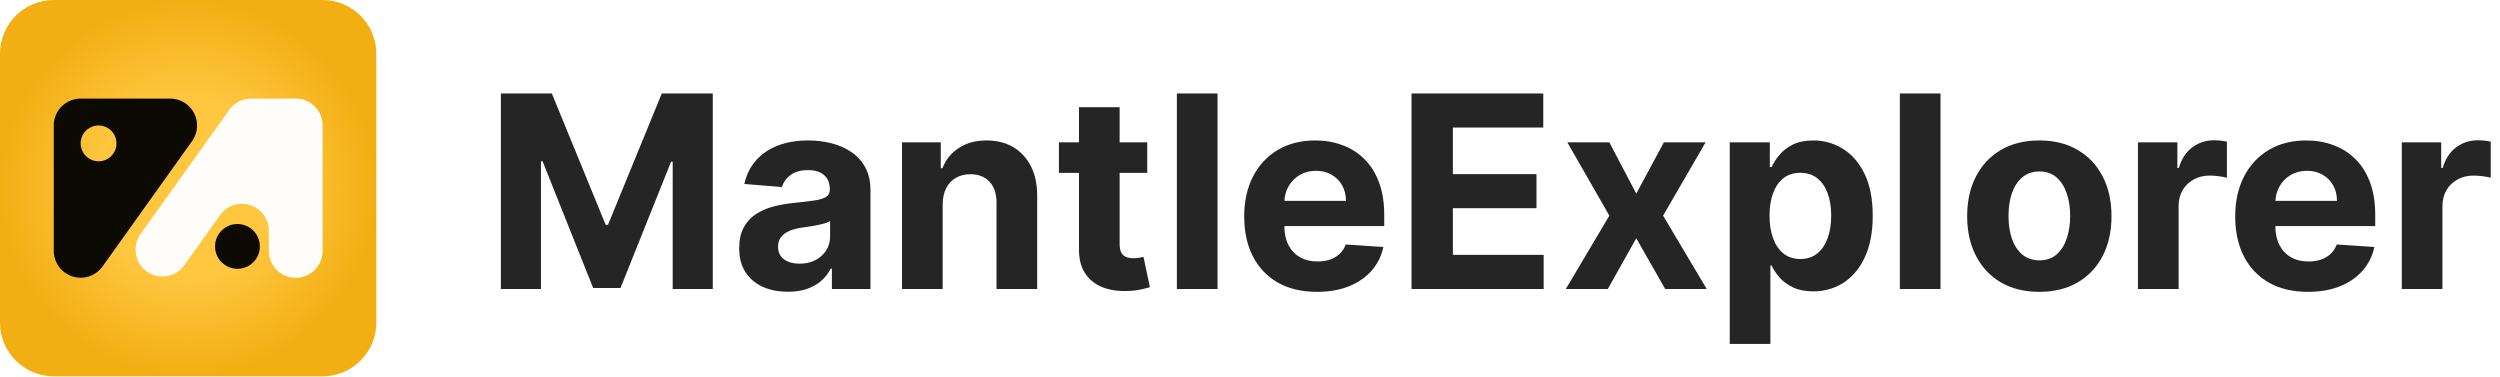
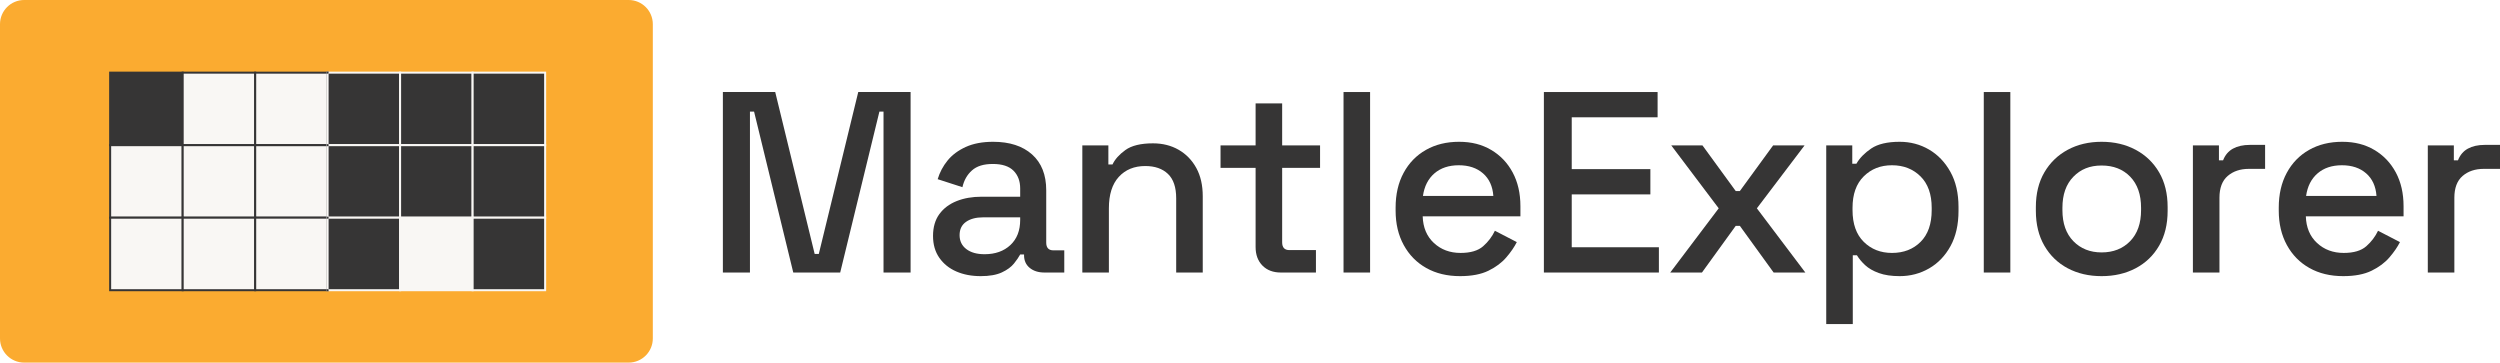
- <svg xmlns="http://www.w3.org/2000/svg" width="372" height="56" viewBox="0 0 372 56" fill="none">
-   <path d="M48 0H8C3.582 0 0 3.582 0 8V48C0 52.418 3.582 56 8 56H48C52.418 56 56 52.418 56 48V8C56 3.582 52.418 0 48 0Z" fill="url(#paint0_radial_6864_76848)" />
-   <path d="M25.333 14.667H12C10.939 14.667 9.922 15.088 9.172 15.839C8.421 16.589 8 17.606 8 18.667V37.334C8.002 38.18 8.272 39.005 8.771 39.688C9.271 40.371 9.975 40.878 10.781 41.136C11.588 41.394 12.455 41.39 13.259 41.123C14.062 40.857 14.761 40.342 15.253 39.654L28.587 20.987C29.012 20.389 29.265 19.686 29.318 18.953C29.37 18.221 29.221 17.489 28.885 16.836C28.549 16.184 28.04 15.636 27.413 15.253C26.787 14.871 26.067 14.668 25.333 14.667ZM14.667 24C14.139 24 13.624 23.844 13.185 23.551C12.747 23.258 12.405 22.841 12.203 22.354C12.001 21.867 11.948 21.331 12.051 20.813C12.154 20.296 12.408 19.821 12.781 19.448C13.154 19.075 13.629 18.821 14.146 18.718C14.664 18.615 15.2 18.668 15.687 18.87C16.174 19.072 16.591 19.414 16.884 19.852C17.177 20.291 17.333 20.806 17.333 21.334C17.333 22.041 17.052 22.719 16.552 23.219C16.052 23.719 15.374 24 14.667 24Z" fill="#0D0A03" />
-   <path d="M35.333 39.999C37.174 39.999 38.667 38.507 38.667 36.666C38.667 34.825 37.174 33.333 35.333 33.333C33.492 33.333 32 34.825 32 36.666C32 38.507 33.492 39.999 35.333 39.999Z" fill="#0D0A03" />
-   <path d="M48 18.667V37.334C48.002 38.332 47.63 39.294 46.958 40.033C46.286 40.771 45.362 41.231 44.368 41.323C43.374 41.415 42.382 41.132 41.586 40.529C40.79 39.927 40.248 39.048 40.067 38.067C40.024 37.825 40.002 37.58 40 37.334V34.294C39.993 33.449 39.719 32.629 39.217 31.95C38.715 31.271 38.011 30.768 37.206 30.513C36.401 30.259 35.536 30.266 34.735 30.533C33.934 30.8 33.238 31.314 32.747 32L30.667 34.92L27.32 39.614C26.682 40.425 25.754 40.959 24.732 41.102C23.709 41.246 22.671 40.988 21.834 40.384C20.997 39.779 20.426 38.874 20.241 37.859C20.055 36.843 20.27 35.795 20.84 34.934L34.173 16.267C34.542 15.776 35.019 15.376 35.566 15.098C36.114 14.821 36.719 14.673 37.333 14.667H44C45.061 14.667 46.078 15.088 46.828 15.839C47.578 16.589 48 17.606 48 18.667Z" fill="#FFFDFA" />
-   <path d="M74.528 13.909H82.114L90.125 33.455H90.466L98.477 13.909H106.062V43H100.097V24.065H99.855L92.327 42.858H88.264L80.736 23.994H80.494V43H74.528V13.909ZM117.238 43.412C115.846 43.412 114.605 43.17 113.516 42.688C112.427 42.195 111.566 41.471 110.931 40.514C110.306 39.548 109.994 38.346 109.994 36.906C109.994 35.694 110.216 34.676 110.661 33.852C111.106 33.028 111.712 32.365 112.479 31.864C113.246 31.362 114.118 30.983 115.093 30.727C116.078 30.472 117.11 30.292 118.19 30.188C119.459 30.055 120.481 29.932 121.258 29.818C122.034 29.695 122.598 29.515 122.948 29.278C123.299 29.042 123.474 28.691 123.474 28.227V28.142C123.474 27.242 123.19 26.546 122.621 26.054C122.063 25.562 121.267 25.315 120.235 25.315C119.146 25.315 118.28 25.557 117.636 26.04C116.992 26.513 116.566 27.11 116.357 27.829L110.761 27.375C111.045 26.049 111.603 24.903 112.437 23.938C113.27 22.962 114.345 22.214 115.661 21.693C116.987 21.163 118.521 20.898 120.263 20.898C121.476 20.898 122.636 21.04 123.744 21.324C124.861 21.608 125.851 22.048 126.712 22.645C127.584 23.241 128.27 24.009 128.772 24.946C129.274 25.874 129.525 26.987 129.525 28.284V43H123.786V39.974H123.616C123.265 40.656 122.797 41.258 122.21 41.778C121.622 42.29 120.917 42.692 120.093 42.986C119.269 43.27 118.317 43.412 117.238 43.412ZM118.971 39.236C119.861 39.236 120.647 39.061 121.329 38.71C122.011 38.35 122.546 37.867 122.934 37.261C123.322 36.655 123.516 35.969 123.516 35.202V32.886C123.327 33.01 123.067 33.123 122.735 33.227C122.413 33.322 122.049 33.412 121.641 33.497C121.234 33.573 120.827 33.644 120.42 33.71C120.013 33.767 119.643 33.819 119.312 33.867C118.602 33.971 117.981 34.136 117.451 34.364C116.921 34.591 116.509 34.899 116.215 35.287C115.922 35.666 115.775 36.139 115.775 36.707C115.775 37.531 116.073 38.161 116.67 38.597C117.276 39.023 118.043 39.236 118.971 39.236ZM140.271 30.386V43H134.219V21.182H139.987V25.031H140.242C140.725 23.762 141.535 22.759 142.671 22.02C143.808 21.272 145.185 20.898 146.805 20.898C148.32 20.898 149.641 21.229 150.768 21.892C151.895 22.555 152.771 23.502 153.396 24.733C154.021 25.954 154.333 27.413 154.333 29.108V43H148.282V30.188C148.291 28.852 147.951 27.811 147.259 27.062C146.568 26.305 145.616 25.926 144.404 25.926C143.59 25.926 142.87 26.101 142.245 26.452C141.629 26.802 141.147 27.313 140.796 27.986C140.455 28.649 140.28 29.449 140.271 30.386ZM170.707 21.182V25.727H157.568V21.182H170.707ZM160.551 15.954H166.602V36.295C166.602 36.854 166.688 37.29 166.858 37.602C167.028 37.905 167.265 38.118 167.568 38.242C167.881 38.365 168.241 38.426 168.648 38.426C168.932 38.426 169.216 38.403 169.5 38.355C169.784 38.298 170.002 38.256 170.153 38.227L171.105 42.73C170.802 42.825 170.376 42.934 169.827 43.057C169.277 43.189 168.61 43.27 167.824 43.298C166.366 43.355 165.087 43.161 163.989 42.716C162.9 42.271 162.052 41.58 161.446 40.642C160.84 39.705 160.542 38.521 160.551 37.091V15.954ZM181.169 13.909V43H175.118V13.909H181.169ZM195.96 43.426C193.715 43.426 191.783 42.972 190.164 42.062C188.554 41.144 187.314 39.847 186.442 38.17C185.571 36.485 185.136 34.492 185.136 32.19C185.136 29.946 185.571 27.976 186.442 26.281C187.314 24.586 188.54 23.265 190.121 22.318C191.712 21.371 193.578 20.898 195.718 20.898C197.157 20.898 198.497 21.13 199.738 21.594C200.988 22.048 202.077 22.735 203.005 23.653C203.942 24.572 204.672 25.727 205.192 27.119C205.713 28.502 205.974 30.121 205.974 31.977V33.639H187.55V29.889H200.278C200.278 29.018 200.088 28.246 199.71 27.574C199.331 26.901 198.805 26.376 198.133 25.997C197.47 25.609 196.698 25.415 195.817 25.415C194.899 25.415 194.085 25.628 193.374 26.054C192.674 26.471 192.124 27.034 191.727 27.744C191.329 28.445 191.125 29.226 191.116 30.088V33.653C191.116 34.733 191.315 35.666 191.712 36.452C192.12 37.238 192.692 37.844 193.431 38.27C194.17 38.696 195.046 38.909 196.059 38.909C196.731 38.909 197.347 38.814 197.906 38.625C198.464 38.436 198.942 38.151 199.34 37.773C199.738 37.394 200.041 36.93 200.249 36.381L205.846 36.75C205.562 38.095 204.979 39.269 204.099 40.273C203.228 41.267 202.101 42.044 200.718 42.602C199.345 43.151 197.759 43.426 195.96 43.426ZM210.036 43V13.909H229.638V18.98H216.187V25.912H228.63V30.983H216.187V37.929H229.695V43H210.036ZM239.472 21.182L243.477 28.81L247.582 21.182H253.79L247.469 32.091L253.96 43H247.781L243.477 35.457L239.244 43H232.994L239.472 32.091L233.222 21.182H239.472ZM257.384 51.182V21.182H263.349V24.847H263.619C263.884 24.259 264.268 23.663 264.77 23.057C265.281 22.441 265.944 21.93 266.759 21.523C267.582 21.106 268.605 20.898 269.827 20.898C271.418 20.898 272.885 21.314 274.23 22.148C275.575 22.972 276.65 24.217 277.455 25.884C278.259 27.541 278.662 29.619 278.662 32.119C278.662 34.553 278.269 36.608 277.483 38.284C276.706 39.951 275.646 41.215 274.301 42.077C272.966 42.929 271.47 43.355 269.812 43.355C268.638 43.355 267.639 43.161 266.815 42.773C266.001 42.385 265.333 41.897 264.812 41.31C264.292 40.713 263.894 40.112 263.619 39.506H263.435V51.182H257.384ZM263.307 32.091C263.307 33.388 263.487 34.52 263.847 35.486C264.206 36.452 264.727 37.205 265.409 37.744C266.091 38.275 266.92 38.54 267.895 38.54C268.88 38.54 269.713 38.27 270.395 37.73C271.077 37.181 271.593 36.423 271.943 35.457C272.303 34.482 272.483 33.36 272.483 32.091C272.483 30.831 272.308 29.724 271.957 28.767C271.607 27.811 271.091 27.062 270.409 26.523C269.727 25.983 268.889 25.713 267.895 25.713C266.91 25.713 266.077 25.974 265.395 26.494C264.723 27.015 264.206 27.754 263.847 28.71C263.487 29.667 263.307 30.794 263.307 32.091ZM288.747 13.909V43H282.696V13.909H288.747ZM303.452 43.426C301.246 43.426 299.338 42.957 297.728 42.02C296.128 41.073 294.892 39.757 294.021 38.071C293.149 36.376 292.714 34.411 292.714 32.176C292.714 29.922 293.149 27.953 294.021 26.267C294.892 24.572 296.128 23.256 297.728 22.318C299.338 21.371 301.246 20.898 303.452 20.898C305.659 20.898 307.562 21.371 309.163 22.318C310.772 23.256 312.013 24.572 312.884 26.267C313.755 27.953 314.191 29.922 314.191 32.176C314.191 34.411 313.755 36.376 312.884 38.071C312.013 39.757 310.772 41.073 309.163 42.02C307.562 42.957 305.659 43.426 303.452 43.426ZM303.481 38.739C304.485 38.739 305.323 38.455 305.995 37.886C306.667 37.309 307.174 36.523 307.515 35.528C307.865 34.534 308.04 33.403 308.04 32.133C308.04 30.865 307.865 29.733 307.515 28.739C307.174 27.744 306.667 26.958 305.995 26.381C305.323 25.803 304.485 25.514 303.481 25.514C302.468 25.514 301.615 25.803 300.924 26.381C300.242 26.958 299.726 27.744 299.376 28.739C299.035 29.733 298.864 30.865 298.864 32.133C298.864 33.403 299.035 34.534 299.376 35.528C299.726 36.523 300.242 37.309 300.924 37.886C301.615 38.455 302.468 38.739 303.481 38.739ZM318.126 43V21.182H323.992V24.989H324.219C324.617 23.634 325.285 22.612 326.222 21.921C327.16 21.22 328.239 20.869 329.461 20.869C329.764 20.869 330.091 20.888 330.441 20.926C330.791 20.964 331.099 21.016 331.364 21.082V26.452C331.08 26.366 330.687 26.291 330.185 26.224C329.683 26.158 329.224 26.125 328.808 26.125C327.917 26.125 327.122 26.319 326.421 26.707C325.73 27.086 325.181 27.616 324.773 28.298C324.376 28.98 324.177 29.766 324.177 30.656V43H318.126ZM343.42 43.426C341.176 43.426 339.244 42.972 337.625 42.062C336.015 41.144 334.775 39.847 333.903 38.17C333.032 36.485 332.597 34.492 332.597 32.19C332.597 29.946 333.032 27.976 333.903 26.281C334.775 24.586 336.001 23.265 337.582 22.318C339.173 21.371 341.039 20.898 343.179 20.898C344.618 20.898 345.958 21.13 347.199 21.594C348.449 22.048 349.538 22.735 350.466 23.653C351.403 24.572 352.133 25.727 352.653 27.119C353.174 28.502 353.435 30.121 353.435 31.977V33.639H335.011V29.889H347.739C347.739 29.018 347.549 28.246 347.17 27.574C346.792 26.901 346.266 26.376 345.594 25.997C344.931 25.609 344.159 25.415 343.278 25.415C342.36 25.415 341.545 25.628 340.835 26.054C340.134 26.471 339.585 27.034 339.188 27.744C338.79 28.445 338.586 29.226 338.577 30.088V33.653C338.577 34.733 338.776 35.666 339.173 36.452C339.58 37.238 340.153 37.844 340.892 38.27C341.631 38.696 342.507 38.909 343.52 38.909C344.192 38.909 344.808 38.814 345.366 38.625C345.925 38.436 346.403 38.151 346.801 37.773C347.199 37.394 347.502 36.93 347.71 36.381L353.307 36.75C353.023 38.095 352.44 39.269 351.56 40.273C350.688 41.267 349.562 42.044 348.179 42.602C346.806 43.151 345.22 43.426 343.42 43.426ZM357.384 43V21.182H363.25V24.989H363.477C363.875 23.634 364.543 22.612 365.48 21.921C366.418 21.22 367.497 20.869 368.719 20.869C369.022 20.869 369.348 20.888 369.699 20.926C370.049 20.964 370.357 21.016 370.622 21.082V26.452C370.338 26.366 369.945 26.291 369.443 26.224C368.941 26.158 368.482 26.125 368.065 26.125C367.175 26.125 366.38 26.319 365.679 26.707C364.988 27.086 364.438 27.616 364.031 28.298C363.634 28.98 363.435 29.766 363.435 30.656V43H357.384Z" fill="#252525" />
+ <svg xmlns="http://www.w3.org/2000/svg" id="Layer_2" viewBox="0 0 6205.01 900">
  <defs>
-     <radialGradient id="paint0_radial_6864_76848" cx="0" cy="0" r="1" gradientUnits="userSpaceOnUse" gradientTransform="translate(28 28) scale(28 28)">
-       <stop offset="0.474" stop-color="#FFC640" />
-       <stop offset="1" stop-color="#F2AF13" />
-     </radialGradient>
+     <style>.cls-1{fill:#f9f7f4;}.cls-2{fill:#363535;}.cls-3{fill:#fbab30;}</style>
  </defs>
+   <g id="Layer_1-2">
+     <rect class="cls-3" width="1620.3" height="900" rx="60" ry="60" />
+     <rect class="cls-2" x="273.4" y="180.3" width="180" height="180" />
+     <path class="cls-2" d="M455.9,362.8h-185v-185h185v185ZM275.9,357.8h175v-175h-175v175Z" />
+     <rect class="cls-1" x="453.4" y="180.3" width="180" height="180" />
+     <path class="cls-2" d="M635.9,362.8h-185v-185h185v185ZM455.9,357.8h175v-175h-175v175Z" />
+     <rect class="cls-1" x="633.4" y="180.3" width="180" height="180" />
+     <path class="cls-2" d="M815.9,362.8h-185v-185h185v185ZM635.9,357.8h175v-175h-175s0,175,0,175Z" />
+     <rect class="cls-1" x="273.4" y="360.3" width="180" height="180" />
+     <path class="cls-2" d="M455.9,542.8h-185v-185h185v185ZM275.9,537.8h175v-175h-175v175Z" />
+     <rect class="cls-1" x="453.4" y="360.3" width="180" height="180" />
+     <path class="cls-2" d="M635.9,542.8h-185v-185h185v185ZM455.9,537.8h175v-175h-175v175Z" />
+     <rect class="cls-1" x="633.4" y="360.3" width="180" height="180" />
+     <path class="cls-2" d="M815.9,542.8h-185v-185h185v185ZM635.9,537.8h175v-175h-175s0,175,0,175Z" />
+     <rect class="cls-1" x="273.4" y="540.3" width="180" height="180" />
+     <path class="cls-2" d="M455.9,722.8h-185v-185h185v185ZM275.9,717.8h175v-175h-175v175Z" />
+     <rect class="cls-1" x="453.4" y="540.3" width="180" height="180" />
+     <path class="cls-2" d="M635.9,722.8h-185v-185h185v185ZM455.9,717.8h175v-175h-175v175Z" />
+     <rect class="cls-1" x="633.4" y="540.3" width="180" height="180" />
+     <path class="cls-2" d="M815.9,722.8h-185v-185h185v185ZM635.9,717.8h175v-175h-175s0,175,0,175Z" />
+     <rect class="cls-2" x="813.05" y="180.3" width="180" height="180" />
+     <path class="cls-1" d="M995.55,362.8h-185v-185h185v185ZM815.55,357.8h175v-175h-175v175Z" />
+     <rect class="cls-2" x="993.05" y="180.3" width="180" height="180" />
+     <path class="cls-1" d="M1175.55,362.8h-185v-185h185v185ZM995.55,357.8h175v-175h-175v175Z" />
+     <rect class="cls-2" x="1173.05" y="180.3" width="180" height="180" />
+     <path class="cls-1" d="M1355.55,362.8h-185v-185h185v185ZM1175.55,357.8h175v-175h-175v175h0Z" />
+     <rect class="cls-2" x="813.05" y="360.3" width="180" height="180" />
+     <path class="cls-1" d="M995.55,542.8h-185v-185h185v185ZM815.55,537.8h175v-175h-175v175Z" />
+     <rect class="cls-2" x="993.05" y="360.3" width="180" height="180" />
+     <path class="cls-1" d="M1175.55,542.8h-185v-185h185v185ZM995.55,537.8h175v-175h-175v175Z" />
+     <rect class="cls-2" x="1173.05" y="360.3" width="180" height="180" />
+     <path class="cls-1" d="M1355.55,542.8h-185v-185h185v185ZM1175.55,537.8h175v-175h-175v175h0Z" />
+     <rect class="cls-2" x="813.05" y="540.3" width="180" height="180" />
+     <path class="cls-1" d="M995.55,722.8h-185v-185h185v185ZM815.55,717.8h175v-175h-175v175Z" />
+     <rect class="cls-1" x="993.05" y="540.3" width="180" height="180" />
+     <path class="cls-1" d="M1175.55,722.8h-185v-185h185v185ZM995.55,717.8h175v-175h-175v175Z" />
+     <rect class="cls-2" x="1173.05" y="540.3" width="180" height="180" />
+     <path class="cls-1" d="M1355.55,722.8h-185v-185h185v185ZM1175.55,717.8h175v-175h-175v175h0Z" />
+     <rect class="cls-2" x="810.5" y="717.8" width="5" height="5" />
+     <rect class="cls-2" x="810.5" y="537.8" width="5" height="5" />
+     <rect class="cls-2" x="810.5" y="357.8" width="5" height="5" />
+     <rect class="cls-2" x="810.5" y="177.8" width="5" height="5" />
+     <path class="cls-2" d="M1794.18,676.41V228.41h129.92l97.92,401.92h10.24l97.92-401.92h129.92v448h-67.2v-399.36h-10.24l-97.28,399.36h-116.48l-97.28-399.36h-10.24v399.36h-67.2Z" />
+     <path class="cls-2" d="M2434.18,685.37c-22.62,0-42.78-3.84-60.48-11.52-17.71-7.68-31.79-18.98-42.24-33.92-10.46-14.93-15.68-33.06-15.68-54.4s5.22-39.78,15.68-54.08c10.45-14.29,24.74-25.06,42.88-32.32,18.13-7.25,38.72-10.88,61.76-10.88h96v-20.48c0-18.34-5.55-33.06-16.64-44.16-11.1-11.09-28.16-16.64-51.2-16.64s-39.9,5.34-51.84,16c-11.95,10.67-19.84,24.54-23.68,41.6l-61.44-19.84c5.12-17.06,13.33-32.53,24.64-46.4,11.3-13.86,26.34-25.06,45.12-33.6,18.77-8.53,41.38-12.8,67.84-12.8,40.96,0,73.17,10.46,96.64,31.36,23.46,20.91,35.2,50.56,35.2,88.96v129.92c0,12.8,5.97,19.2,17.92,19.2h26.88v55.04h-49.28c-14.94,0-27.1-3.84-36.48-11.52-9.39-7.68-14.08-18.13-14.08-31.36v-1.92h-9.6c-3.42,6.4-8.54,13.87-15.36,22.4-6.83,8.54-16.86,15.9-30.08,22.08-13.23,6.18-30.72,9.28-52.48,9.28ZM2443.78,630.96c26.45,0,47.78-7.57,64-22.72,16.21-15.14,24.32-35.94,24.32-62.4v-6.4h-92.16c-17.5,0-31.58,3.74-42.24,11.2-10.67,7.47-16,18.46-16,32.96s5.54,26.03,16.64,34.56c11.09,8.54,26.24,12.8,45.44,12.8Z" />
+     <path class="cls-2" d="M2686.34,676.41v-315.52h64.64v47.36h10.24c5.97-12.8,16.64-24.74,32-35.84,15.36-11.09,38.18-16.64,68.48-16.64,23.89,0,45.12,5.34,63.68,16,18.56,10.67,33.17,25.71,43.84,45.12,10.66,19.42,16,42.78,16,70.08v189.44h-65.92v-184.32c0-27.3-6.83-47.46-20.48-60.48-13.66-13.01-32.43-19.52-56.32-19.52-27.31,0-49.18,8.96-65.6,26.88-16.43,17.92-24.64,43.95-24.64,78.08v159.36h-65.92Z" />
+     <path class="cls-2" d="M3179.13,676.41c-19.2,0-34.46-5.76-45.76-17.28-11.31-11.52-16.96-26.88-16.96-46.08v-196.48h-87.04v-55.68h87.04v-104.32h65.92v104.32h94.08v55.68h-94.08v184.96c0,12.8,5.97,19.2,17.92,19.2h65.92v55.68h-87.04Z" />
+     <path class="cls-2" d="M3334.65,676.41V228.41h65.92v448h-65.92Z" />
+     <path class="cls-2" d="M3623.92,685.37c-32,0-59.95-6.72-83.84-20.16-23.9-13.44-42.56-32.42-56-56.96-13.44-24.53-20.16-53.01-20.16-85.44v-7.68c0-32.85,6.61-61.54,19.84-86.08,13.22-24.53,31.68-43.52,55.36-56.96,23.68-13.44,51.09-20.16,82.24-20.16s56.85,6.72,79.68,20.16c22.82,13.44,40.64,32.11,53.44,56,12.8,23.9,19.2,51.84,19.2,83.84v24.96h-242.56c.85,27.74,10.13,49.82,27.84,66.24,17.7,16.43,39.78,24.64,66.24,24.64,24.74,0,43.41-5.54,56-16.64,12.58-11.09,22.29-23.89,29.12-38.4l54.4,28.16c-5.98,11.95-14.62,24.54-25.92,37.76-11.31,13.23-26.14,24.32-44.48,33.28-18.35,8.96-41.82,13.44-70.4,13.44ZM3531.76,486.33h174.72c-1.71-23.89-10.24-42.56-25.6-56-15.36-13.44-35.42-20.16-60.16-20.16s-44.91,6.72-60.48,20.16c-15.58,13.44-25.07,32.11-28.48,56Z" />
+     <path class="cls-2" d="M3831.92,676.41V228.41h282.24v62.72h-213.12v128.64h195.2v62.72h-195.2v131.2h216.32v62.72h-285.44Z" />
+     <path class="cls-2" d="M4145.52,676.41l120.32-159.36-117.76-156.16h77.44l82.56,113.28h10.24l82.56-113.28h78.08l-118.4,156.16,120.32,159.36h-78.72l-83.84-115.84h-10.24l-83.84,115.84h-78.72Z" />
+     <path class="cls-2" d="M4532.71,804.41v-443.52h64.64v45.44h10.24c8.1-14.08,20.37-26.66,36.8-37.76,16.42-11.09,40-16.64,70.72-16.64,26.45,0,50.66,6.4,72.64,19.2,21.97,12.8,39.68,31.26,53.12,55.36,13.44,24.11,20.16,53.23,20.16,87.36v9.6c0,34.14-6.62,63.26-19.84,87.36-13.23,24.11-30.94,42.56-53.12,55.36-22.19,12.8-46.51,19.2-72.96,19.2-20.48,0-37.76-2.56-51.84-7.68s-25.39-11.62-33.92-19.52c-8.54-7.89-15.36-16.1-20.48-24.64h-10.24v170.88h-65.92ZM4695.91,627.77c29.01,0,52.69-9.17,71.04-27.52,18.34-18.34,27.52-44.58,27.52-78.72v-5.76c0-33.7-9.28-59.73-27.84-78.08-18.56-18.34-42.14-27.52-70.72-27.52s-51.52,9.18-70.08,27.52c-18.56,18.35-27.84,44.38-27.84,78.08v5.76c0,34.14,9.28,60.38,27.84,78.72,18.56,18.35,41.92,27.52,70.08,27.52Z" />
+     <path class="cls-2" d="M4923.74,676.41V228.41h65.92v448h-65.92Z" />
+     <path class="cls-2" d="M5216.22,685.37c-31.58,0-59.63-6.51-84.16-19.52-24.54-13.01-43.84-31.68-57.92-56-14.08-24.32-21.12-53.12-21.12-86.4v-9.6c0-33.28,7.04-61.97,21.12-86.08,14.08-24.1,33.38-42.77,57.92-56,24.53-13.22,52.58-19.84,84.16-19.84s59.73,6.62,84.48,19.84c24.74,13.23,44.16,31.9,58.24,56,14.08,24.11,21.12,52.8,21.12,86.08v9.6c0,33.28-7.04,62.08-21.12,86.4-14.08,24.32-33.5,42.99-58.24,56-24.75,13.01-52.91,19.52-84.48,19.52ZM5216.22,626.49c29.01,0,52.58-9.28,70.72-27.84,18.13-18.56,27.2-44.26,27.2-77.12v-5.76c0-32.85-8.96-58.56-26.88-77.12-17.92-18.56-41.6-27.84-71.04-27.84s-51.95,9.28-70.08,27.84c-18.14,18.56-27.2,44.27-27.2,77.12v5.76c0,32.86,9.06,58.56,27.2,77.12,18.13,18.56,41.49,27.84,70.08,27.84Z" />
+     <path class="cls-2" d="M5442.78,676.41v-315.52h64.64v37.12h10.24c5.12-13.22,13.33-22.93,24.64-29.12,11.3-6.18,25.28-9.28,41.92-9.28h37.76v59.52h-40.32c-21.34,0-38.83,5.87-52.48,17.6-13.66,11.74-20.48,29.76-20.48,54.08v185.6h-65.92Z" />
+     <path class="cls-2" d="M5815.89,685.37c-32,0-59.95-6.72-83.84-20.16-23.9-13.44-42.56-32.42-56-56.96-13.44-24.53-20.16-53.01-20.16-85.44v-7.68c0-32.85,6.61-61.54,19.84-86.08,13.22-24.53,31.68-43.52,55.36-56.96,23.68-13.44,51.09-20.16,82.24-20.16s56.85,6.72,79.68,20.16c22.82,13.44,40.64,32.11,53.44,56,12.8,23.9,19.2,51.84,19.2,83.84v24.96h-242.56c.85,27.74,10.13,49.82,27.84,66.24,17.7,16.43,39.78,24.64,66.24,24.64,24.74,0,43.41-5.54,56-16.64,12.58-11.09,22.29-23.89,29.12-38.4l54.4,28.16c-5.98,11.95-14.62,24.54-25.92,37.76-11.31,13.23-26.14,24.32-44.48,33.28-18.35,8.96-41.82,13.44-70.4,13.44ZM5723.73,486.33h174.72c-1.71-23.89-10.24-42.56-25.6-56-15.36-13.44-35.42-20.16-60.16-20.16s-44.91,6.72-60.48,20.16c-15.58,13.44-25.07,32.11-28.48,56Z" />
+     <path class="cls-2" d="M6025.81,676.41v-315.52h64.64v37.12h10.24c5.12-13.22,13.33-22.93,24.64-29.12,11.3-6.18,25.28-9.28,41.92-9.28h37.76v59.52h-40.32c-21.34,0-38.83,5.87-52.48,17.6-13.66,11.74-20.48,29.76-20.48,54.08v185.6h-65.92Z" />
+   </g>
</svg>
